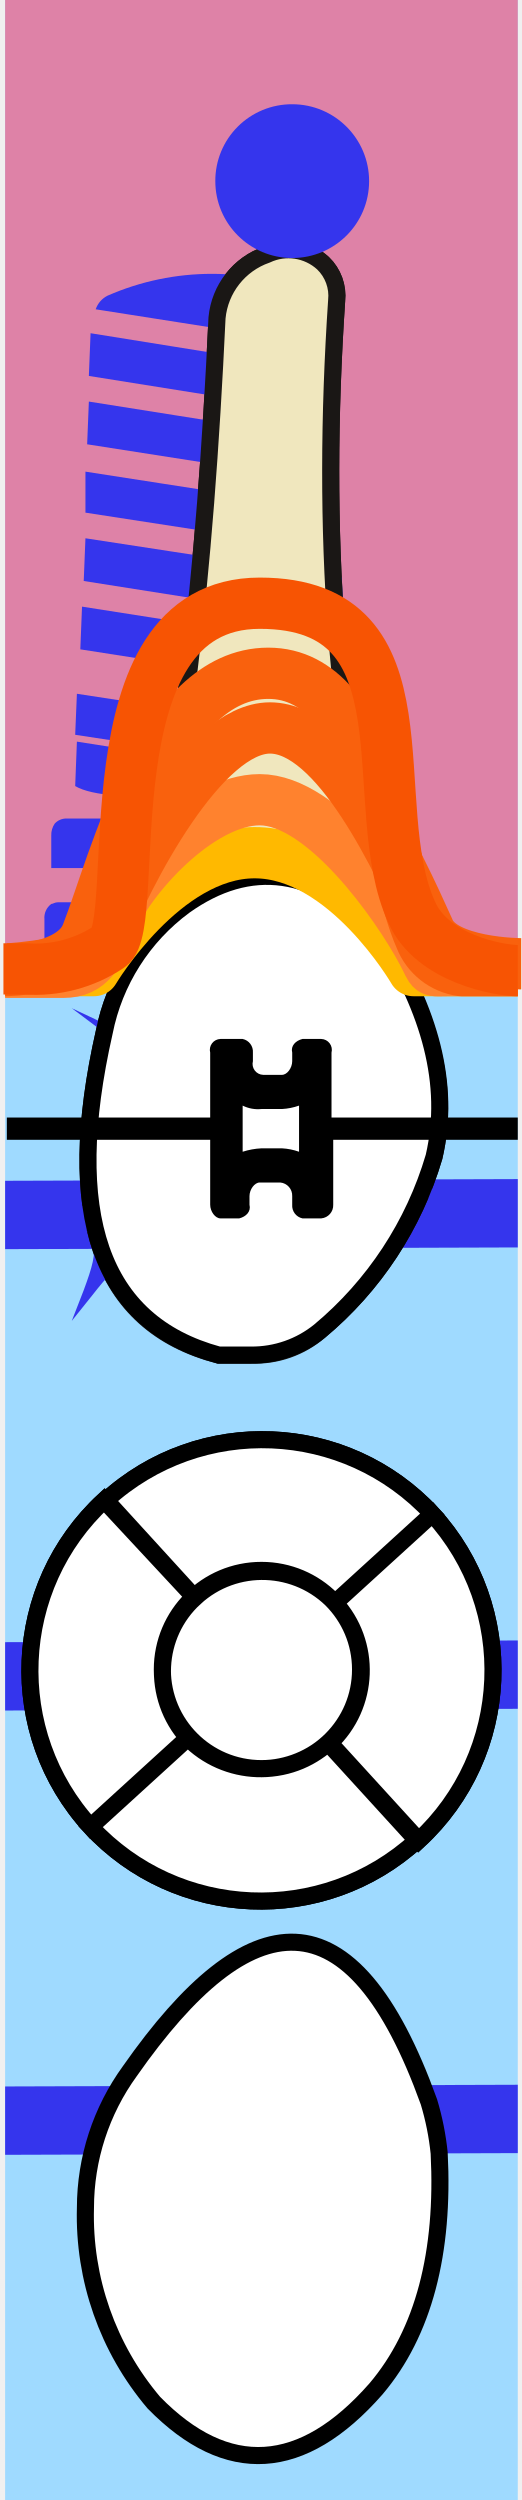
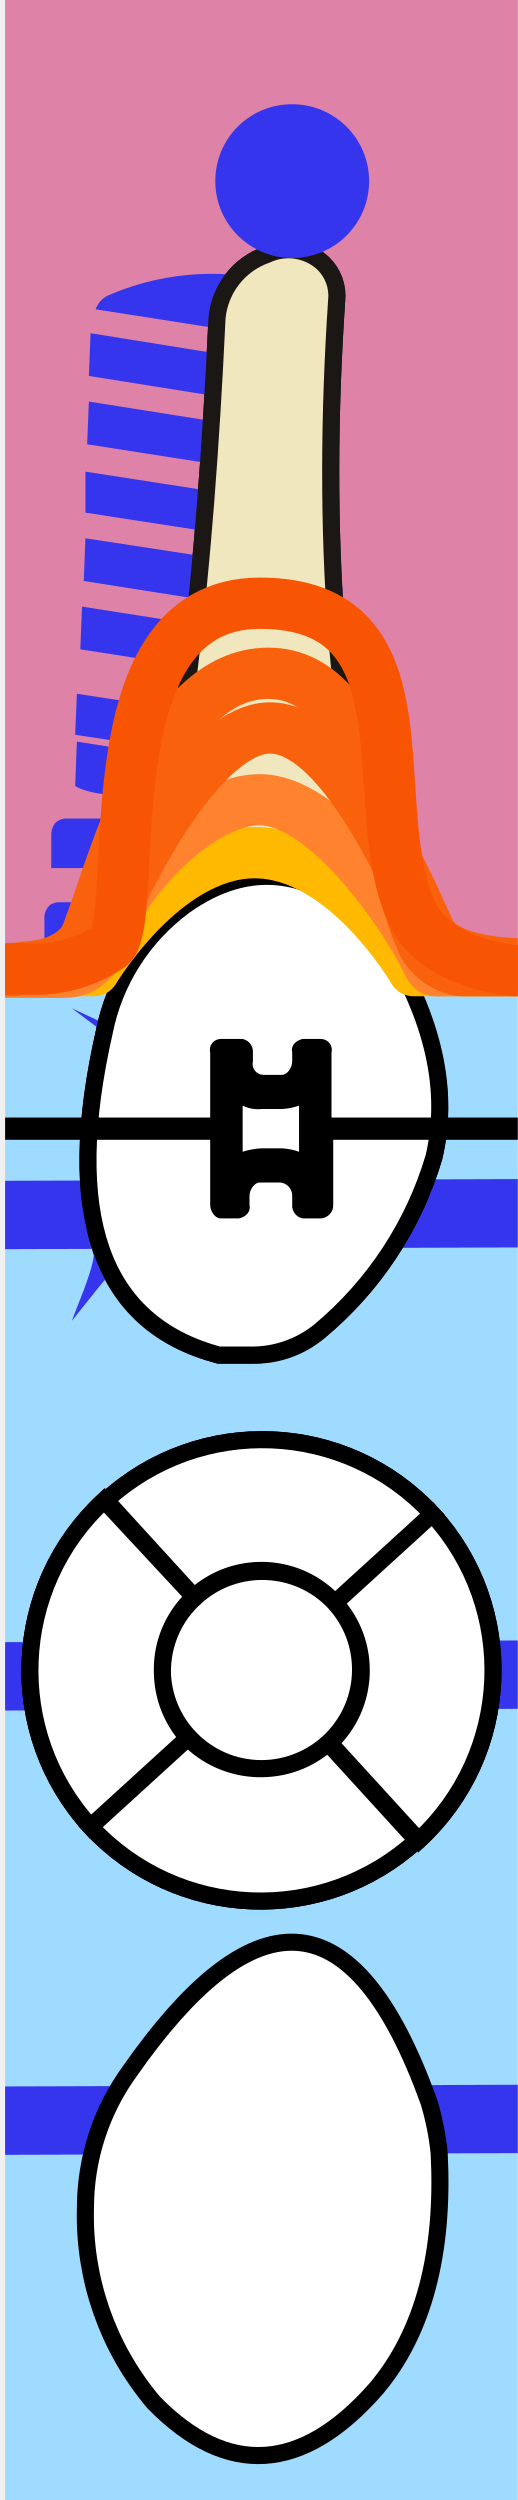
- <svg xmlns="http://www.w3.org/2000/svg" viewBox="0 0 30.5 146.3">
+ <svg xmlns="http://www.w3.org/2000/svg" viewBox="0 0 30.3 146.3">
  <g class="Слой_2" data-name="Слой 2">
    <g class="Слой_1-2" data-name="Слой 1">
      <g class="_53" data-name="53">
        <path class="background" d="M.3,0h30V146.3H.3Z" style="fill:#9fdaff" />
        <path class="bone" d="M.3,0h30V57.2H.3Z" style="fill:#de82a7" />
        <path class="bridge" d="M.3,126.1v-4l30-.1v4Zm30-26.1V96l-30,.1v4Zm0-27V69l-30,.1v4Z" style="fill:#3535ed" />
        <path class="root" d="M7.8,56.1c2.8-9.4,4.2-22.6,4.9-37.5a4.35,4.35,0,0,1,2.9-3.7,3,3,0,0,1,3.3.5,2.65,2.65,0,0,1,.8,2.2c-.9,13.4-.1,26,3,37.5" style="fill:#f0e7be;stroke:#1a1715;stroke-miterlimit:10" />
        <path class="rootCanal" d="M13.2,55c.4,0,.8-.1,1.2-.1a12,12,0,0,1,3.8.3c2.1.6,3.5.5,1.6-2.2a4.67,4.67,0,0,1-.5-1c-2-5.9-2.6-14.3-2.3-22.7a53.42,53.42,0,0,1,0-8.2,24.9,24.9,0,0,1,1.2-5c.1-3.3-1.8,1.3-2.5,4.7-.6,2.4-.4,5.9-.8,9-1,9.2-.8,19.8-1,21a.71.71,0,0,1-.3.6c-.7.7-2.5,2.4-2.1,3.1S13.2,55,13.2,55Z" style="fill:#3535ed" />
        <path class="implant" d="M19.5,18.9a1.9,1.9,0,0,0-1-1.6,15.23,15.23,0,0,0-12.2,0,1.39,1.39,0,0,0-.7.8l14,2.2Zm.1,2.9L5.3,19.5,5.2,22l14.4,2.3V21.8Zm.1,4L5.2,23.5,5.1,26l14.7,2.3Zm.1,4.1L5,27.6V30l14.9,2.3Zm.2,3.9L5,31.5,4.9,34l15.2,2.4Zm.1,4.1L4.8,35.5,4.7,38l15.4,2.4V37.9Zm.1,5.1L4.5,40.6,4.4,43l15.8,2.4Zm.2,2.9L4.5,43.4,4.4,46c2,1.2,9.6.4,16-.1Zm1.5,3a1.85,1.85,0,0,0-.2-.7.91.91,0,0,0-.7-.3H3.9a.91.91,0,0,0-.7.3,1.17,1.17,0,0,0-.2.7v1.9H21.9Zm.4,4.9a1.49,1.49,0,0,0-.4-.9.6.6,0,0,0-.4-.1H3.4c-.2,0-.3.1-.4.1a1,1,0,0,0-.4.9V55a.94.94,0,0,0,1,1H21.7a1.08,1.08,0,0,0,1-1h0Z" style="fill:#3535ed" />
-         <path class="rootMusk" d="M7.8,56.1c2.8-9.4,4.2-22.6,4.9-37.5a4.35,4.35,0,0,1,2.9-3.7,3,3,0,0,1,3.3.5,2.65,2.65,0,0,1,.8,2.2c-.9,13.4-.1,26,3,37.5" style="fill:#f0e7be;stroke:#1a1715;stroke-miterlimit:10" />
+         <path class="rootMask" d="M7.8,56.1c2.8-9.4,4.2-22.6,4.9-37.5a4.35,4.35,0,0,1,2.9-3.7,3,3,0,0,1,3.3.5,2.65,2.65,0,0,1,.8,2.2c-.9,13.4-.1,26,3,37.5" style="fill:#f0e7be;stroke:#1a1715;stroke-miterlimit:10" />
        <path class="coronaLingual" d="M7.5,121.2c7-10.1,13-10.8,17.5,1.8a15.94,15.94,0,0,1,.6,3c.3,5.8-.9,10.4-3.7,13.8-4.3,4.9-8.7,5.2-13,.8a15.83,15.83,0,0,1-4-11.4A15.21,15.21,0,0,1,7.5,121.2Z" style="fill:#fff;stroke:#1a1715;stroke-miterlimit:10;stroke-width:0.25px" />
-         <path class="coronaLingualIncisalDistal" d="M7.5,121.2a3.51,3.51,0,0,0-.5.8h4.3v-5.4A49.06,49.06,0,0,0,7.5,121.2Z" style="fill:#3535ed" />
+         <path class="coronaLingualIncisionDistal" d="M7.5,121.2a3.51,3.51,0,0,0-.5.8h4.3v-5.4A49.06,49.06,0,0,0,7.5,121.2Z" style="fill:#3535ed" />
        <path class="coronaLingualIncisalMiddle" d="M19.5,114.4c-2.5-1.5-5.2-.6-8.2,2.3v5.4h8.2Z" style="fill:#3535ed" />
        <path class="coronaLingualIncisionMesial" d="M19.5,114.4v7.7h5.2C23.1,118,21.4,115.5,19.5,114.4Z" style="fill:#3535ed" />
        <path class="coronaLingualMiddleDistal" d="M7,122.1a13.59,13.59,0,0,0-2,7.1,18.4,18.4,0,0,0,.4,4.1h5.9V122.1Z" style="fill:#3535ed" />
        <path class="coronaLingualMiddleMiddle" d="M11.3,122.1h8.2v11.2H11.3Z" style="fill:#3535ed" />
        <path class="coronaLingualMiddleMesial" d="M25.7,126a15.94,15.94,0,0,0-.6-3,6.89,6.89,0,0,0-.4-1H19.5v11.2h5.6A26.9,26.9,0,0,0,25.7,126Z" style="fill:#3535ed" />
        <path class="coronaLingualCervicalDistal" d="M5.4,133.3A15.84,15.84,0,0,0,9,140.5a12.84,12.84,0,0,0,2.3,1.9v-9.1Z" style="fill:#3535ed" />
        <path class="coronaLingualCervicalMiddle" d="M11.3,133.3v9.1a6.91,6.91,0,0,0,8.2-.3v-8.8Z" style="fill:#3535ed" />
        <path class="coronaLingualCervicalMesial" d="M19.5,133.3v8.8a17.43,17.43,0,0,0,2.5-2.3,15.72,15.72,0,0,0,3.1-6.5Z" style="fill:#3535ed" />
        <path class="coronaLabial" d="M10.8,53c3.8-2.7,7.6-2.3,11.6,1.8,2.6,4.3,4,8.6,3,12.9a21,21,0,0,1-6.7,10.2,5.77,5.77,0,0,1-4,1.4H12.8c-7-1.8-9.1-8.3-6.7-18.9A12.09,12.09,0,0,1,10.8,53Z" style="fill:#fff;stroke:#1a1715;stroke-miterlimit:10" />
        <path class="coronaLabialIncisalDistal" d="M5.2,69.5c.4,4.7,2.4,7.9,6.3,9.3V69.5Z" style="fill:#3535ed" />
        <path class="coronaLabialIncisalMiddle" d="M11.5,69.5v9.3a5,5,0,0,0,1.3.4h1.9a6.28,6.28,0,0,0,4-1.4,9,9,0,0,0,1-.9V69.5Z" style="fill:#3535ed" />
        <path class="coronaLabialIncisionMesial" d="M19.7,69.5v7.4a19.81,19.81,0,0,0,5-7.4Z" style="fill:#3535ed" />
        <path class="coronaLabialMiddleDistal" d="M6.7,58.4a8.3,8.3,0,0,0-.6,2.1,30.71,30.71,0,0,0-.9,9.1h6.3V58.4Z" style="fill:#3535ed" />
        <path class="coronaLabialMiddleMiddle" d="M11.5,58.4h8.2V69.6H11.5Z" style="fill:#3535ed" />
        <path class="coronaLabialMiddleMesial" d="M24.2,58.4H19.6V69.6h5c.2-.6.5-1.2.7-1.9A13.78,13.78,0,0,0,24.2,58.4Z" style="fill:#3535ed" />
        <path class="coronaLabialCervicalDistal" d="M10.8,53a11.93,11.93,0,0,0-4.1,5.3h4.7V52.5A2.65,2.65,0,0,1,10.8,53Z" style="fill:#3535ed" />
        <path class="coronaLabialCervicalMiddle" d="M11.5,52.6v5.8h8.2V52.6A7.23,7.23,0,0,0,11.5,52.6Z" style="fill:#3535ed" />
        <path class="coronaLabialCervicalMesial" d="M22.4,54.8a13.06,13.06,0,0,0-2.7-2.2v5.8h4.6C23.7,57.2,23.1,56,22.4,54.8Z" style="fill:#3535ed" />
        <path class="veneer" d="M1.9,69.4l1.6,1.2c2.3,1.8,2.4,2.2,1.4,4.9l-.7,1.8,1.2-1.5c1.8-2.3,2.2-2.4,4.9-1.4l1.9.7-1.6-1.2C8.3,72.1,8.2,71.7,9.2,69l.7-1.8L8.7,68.8c-1.8,2.3-2.2,2.4-4.9,1.4ZM4.2,59l1.6,1.2c1.4,1.1,1.5,1.3.8,3L5.9,65l1.2-1.6c1.1-1.4,1.3-1.5,2.9-.8l1.9.7-1.6-1.2c-1.4-1.1-1.5-1.3-.9-2.9l.7-1.8L8.9,59c-1.1,1.4-1.3,1.5-3,.8Zm15,7.6,1.6,1.2c1.4,1.1,1.5,1.3.8,2.9l-.7,1.8,1.2-1.6c1.1-1.4,1.3-1.5,2.9-.8l1.9.7-1.6-1.2c-1.4-1.1-1.5-1.3-.8-3l.7-1.8L24,66.4c-1.1,1.4-1.3,1.5-3,.8Z" style="fill:#3535ed" />
        <path class="coronaTop" d="M11.4,93.5,6.2,87.8a13.56,13.56,0,0,1,19.1.8l-5.7,5.2A5.83,5.83,0,0,0,11.4,93.5Zm8.2.3,5.7-5.2a13.56,13.56,0,0,1-.8,19.1h0L19.3,102A5.83,5.83,0,0,0,19.6,93.8Zm-.4,8.2,5.2,5.7a13.56,13.56,0,0,1-19.1-.8h0l5.7-5.2A5.92,5.92,0,0,0,19.2,102Zm-7.8-8.5a5.83,5.83,0,0,0-.4,8.2h0l-5.7,5.2a13.56,13.56,0,0,1,.8-19.1Zm3.9-1.6a5.8,5.8,0,1,1-5.8,5.8A5.8,5.8,0,0,1,15.3,91.9Z" style="fill:#fff;stroke:#000;stroke-miterlimit:10" />
        <path class="coronaTopBuccal" d="M11,93.5,5.8,87.8a13.56,13.56,0,0,1,19.1.8l-5.7,5.2A5.83,5.83,0,0,0,11,93.5Z" style="fill:#3535ed" />
        <path class="coronaTopMedial" d="M19.2,93.8l5.7-5.2a13.56,13.56,0,0,1-.8,19.1h0L18.9,102A5.83,5.83,0,0,0,19.2,93.8Z" style="fill:#3535ed" />
        <path class="coronaTopLingual" d="M19.2,101.7l5.2,5.7a13.56,13.56,0,0,1-19.1-.8h0l5.7-5.2A5.92,5.92,0,0,0,19.2,101.7Z" style="fill:#3535ed" />
        <path class="coronaTopDistal" d="M11.4,93.5a5.83,5.83,0,0,0-.4,8.2h0l-5.7,5.2a13.56,13.56,0,0,1,.8-19.1Z" style="fill:#3535ed" />
        <path class="coronaTopOclusial" d="M15.3,91.9a5.8,5.8,0,1,1-5.8,5.8A5.8,5.8,0,0,1,15.3,91.9Z" style="fill:#3535ed" />
        <path class="silant" d="M7.3,105.8a19,19,0,0,0,6.9,1.2c5.8,0,9.2-2.2,9.2-5.4,0-2.7-2.2-4.2-6.4-5.4-3.2-.9-4.7-1.6-4.7-3.1,0-1.3,1.5-2.5,4.1-2.5a13.11,13.11,0,0,1,5,1l1.1-2.4a15.66,15.66,0,0,0-6-1.1c-5.3,0-8.4,2.4-8.4,5.3,0,2.2,2.1,4,6.5,5.1,3.3.9,4.5,1.8,4.5,3.3s-1.5,2.7-4.8,2.7a16.09,16.09,0,0,1-5.9-1.3Z" style="fill:#3535ed" />
        <path class="crown" d="M11.4,93.5,6.2,87.8a13.56,13.56,0,0,1,19.1.8l-5.7,5.2A5.83,5.83,0,0,0,11.4,93.5Zm8.2.3,5.7-5.2a13.56,13.56,0,0,1-.8,19.1h0L19.3,102A5.83,5.83,0,0,0,19.6,93.8Zm-.4,8.2,5.2,5.7a13.56,13.56,0,0,1-19.1-.8h0l5.7-5.2A5.92,5.92,0,0,0,19.2,102Zm-7.8-8.5a5.83,5.83,0,0,0-.4,8.2h0l-5.7,5.2a13.56,13.56,0,0,1,.8-19.1Zm3.9-1.6a5.8,5.8,0,1,1-5.8,5.8A5.8,5.8,0,0,1,15.3,91.9ZM5,129.2a16.92,16.92,0,0,0,4,11.4c4.3,4.4,8.7,4.1,13-.8,2.8-3.3,4-8,3.7-13.8a15.94,15.94,0,0,0-.6-3c-4.5-12.5-10.5-11.8-17.5-1.8A13.65,13.65,0,0,0,5,129.2ZM6.1,60.4c-2.4,10.6-.3,17,6.7,18.9h1.9a6.28,6.28,0,0,0,4-1.4,21,21,0,0,0,6.7-10.2c1-4.3-.3-8.6-3-12.9-3.9-4.1-7.8-4.5-11.6-1.8A12.09,12.09,0,0,0,6.1,60.4Z" style="fill:#fff;stroke:#000;stroke-miterlimit:10" />
-         <path class="braces" d="M14.2,64.7a2,2,0,0,0,1.1.2h1.2a3.55,3.55,0,0,0,1-.2h0v2.7a3.55,3.55,0,0,0-1-.2H15.3a4.25,4.25,0,0,0-1.1.2V64.7h0m4.6-3.9H17.7c-.4.1-.7.4-.6.8v.5c0,.4-.3.8-.6.8H15.4a.64.64,0,0,1-.6-.8v-.5a.76.76,0,0,0-.6-.8H12.9a.64.64,0,0,0-.6.8v3.8H.4v1.3H12.3v3.8c0,.4.3.8.6.8H14c.4-.1.7-.4.6-.8V70c0-.4.3-.8.6-.8h1.2a.77.77,0,0,1,.7.8v.5a.76.76,0,0,0,.6.8h1.1a.77.77,0,0,0,.7-.8V66.7H30.3V65.4H19.4V61.6a.64.64,0,0,0-.6-.8Z" />
+         <path class="braces" d="M14.2,64.7a2,2,0,0,0,1.1.2h1.2a3.55,3.55,0,0,0,1-.2h0v2.7a3.55,3.55,0,0,0-1-.2H15.3a4.25,4.25,0,0,0-1.1.2V64.7h0m4.6-3.9H17.7c-.4.1-.7.4-.6.8v.5c0,.4-.3.8-.6.8H15.4a.64.64,0,0,1-.6-.8v-.5a.76.76,0,0,0-.6-.8H12.9a.64.64,0,0,0-.6.8v3.8H.3v1.3h12v3.8c0,.4.3.8.6.8H14c.4-.1.7-.4.6-.8V70c0-.4.3-.8.6-.8h1.2a.77.77,0,0,1,.7.8v.5a.76.76,0,0,0,.6.8h1.1a.77.77,0,0,0,.7-.8V66.7H30.3V65.4H19.4V61.6a.64.64,0,0,0-.6-.8Z" />
        <path class="gum" d="M30.3,56.8H24.2s-4-6.9-9.3-6.9-9.4,6.9-9.4,6.9H.3" style="fill:none;stroke:#ffb900;stroke-linejoin:round;stroke-width:3px" />
        <path class="paradontit1" d="M30.3,56.8H26.4c-1.4,0-1,.2-1.7-1.1-1.5-2.8-5.8-8.9-9.5-8.9-3.5,0-7.7,4.6-8.8,7.4-.6,1.6-1.1,2.7-2.7,2.7H.3" style="fill:none;stroke:#ff822e;stroke-linejoin:round;stroke-width:3px" />
-         <path class="paradontit2" d="M30.5,56.4s-4.6,0-5.4-2c-1.8-4-5.4-11.8-9.3-11.8S7.5,51,5.9,55.1C5.4,56.4.5,56.7.5,56.7" style="fill:none;stroke:#f9610d;stroke-linejoin:round;stroke-width:3px" />
+         <path class="paradontit2" d="M30.3,56.4s-4.4,0-5.2-2c-1.8-4-5.4-11.8-9.3-11.8S7.5,51,5.9,55.1C5.4,56.4.5,56.7.5,56.7" style="fill:none;stroke:#f9610d;stroke-linejoin:round;stroke-width:3px" />
        <path class="paradontit3" d="M30.3,56.8H27a3,3,0,0,1-2.4-1.9c-1.8-4-2.6-15.5-8.9-15.5S6.7,50.5,5.1,54.6C4.3,56.8.3,56.8.3,56.8" style="fill:none;stroke:#f9610d;stroke-linejoin:round;stroke-width:3px" />
-         <path class="paradontit4" d="M30.3,56.8c-1.1,0-5-.7-6.2-3.4-2.9-6.3,1.4-18.1-8.9-18.1S8.4,54.1,6.4,55.4a7.8,7.8,0,0,1-4.9,1.3H.2" style="fill:none;stroke:#f75403;stroke-linejoin:round;stroke-width:3px" />
+         <path class="paradontit4" d="M30.3,56.8c-1.1,0-5-.7-6.2-3.4-2.9-6.3,1.4-18.1-8.9-18.1S8.4,54.1,6.4,55.4a7.8,7.8,0,0,1-4.9,1.3H.3" style="fill:none;stroke:#f75403;stroke-linejoin:round;stroke-width:3px" />
        <path class="periodontit" d="M17.1,6.1a4.5,4.5,0,1,1-4.5,4.5A4.48,4.48,0,0,1,17.1,6.1Z" style="fill:#3535ed" />
      </g>
    </g>
  </g>
</svg>
